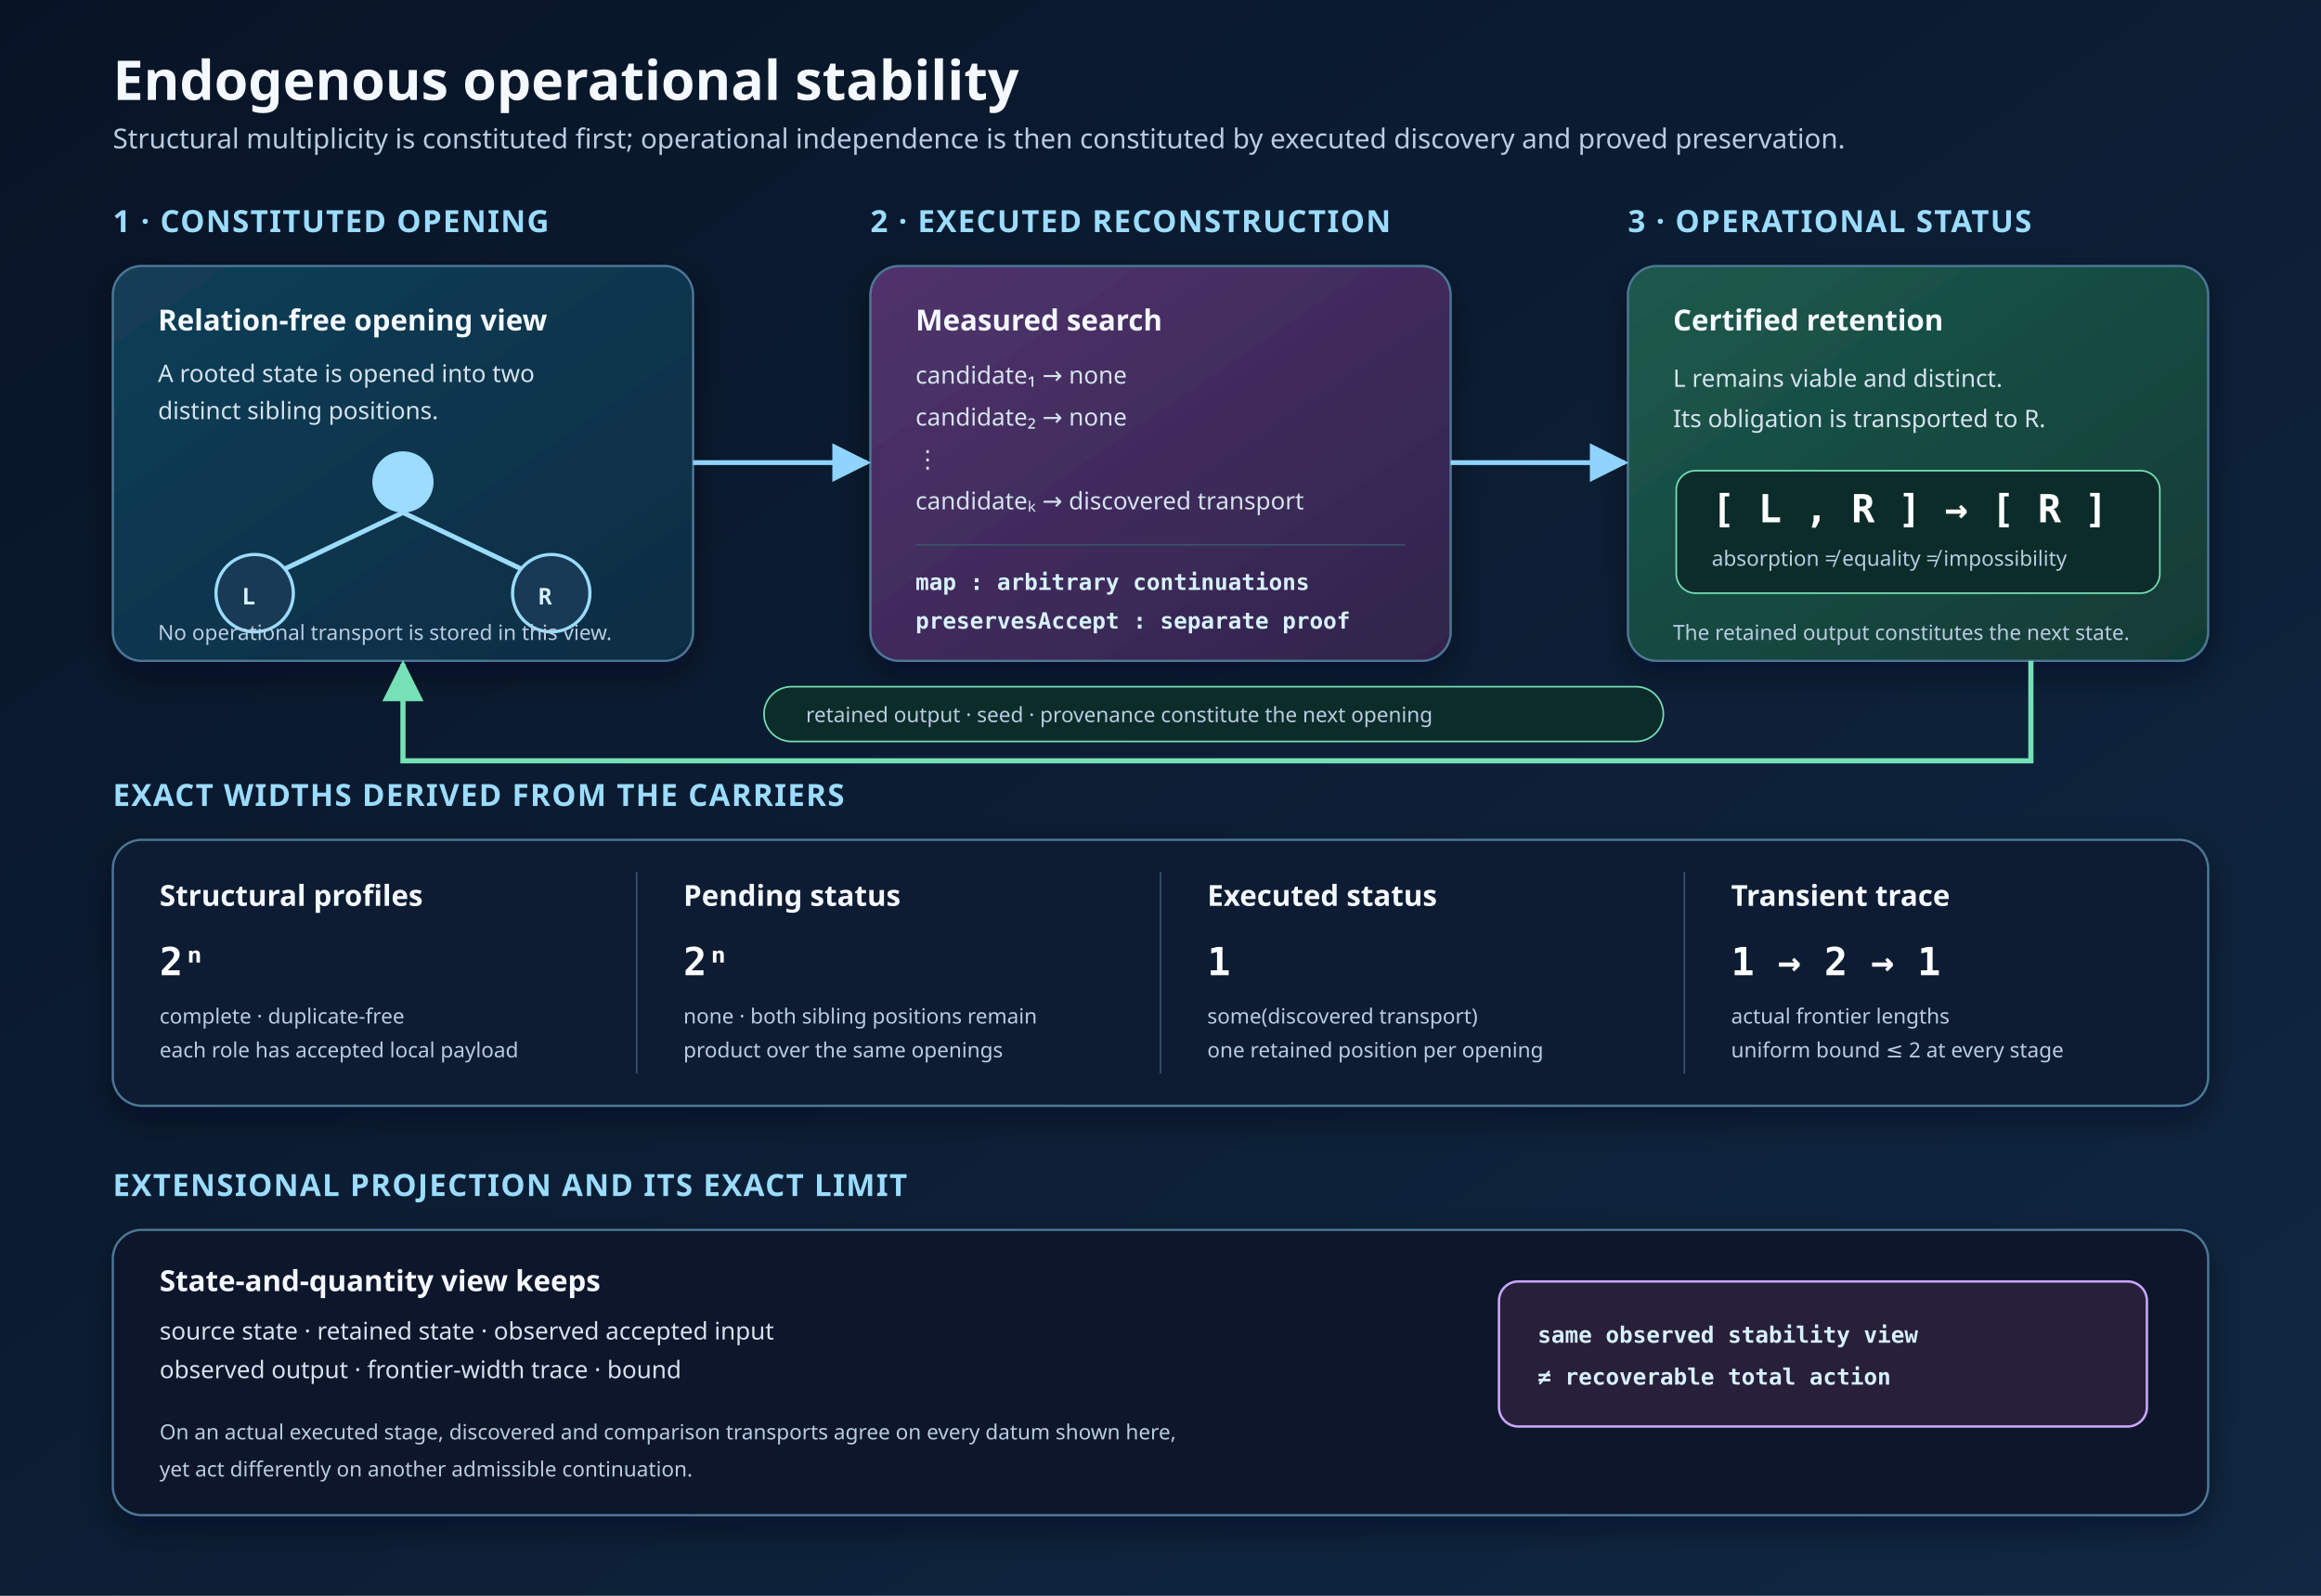
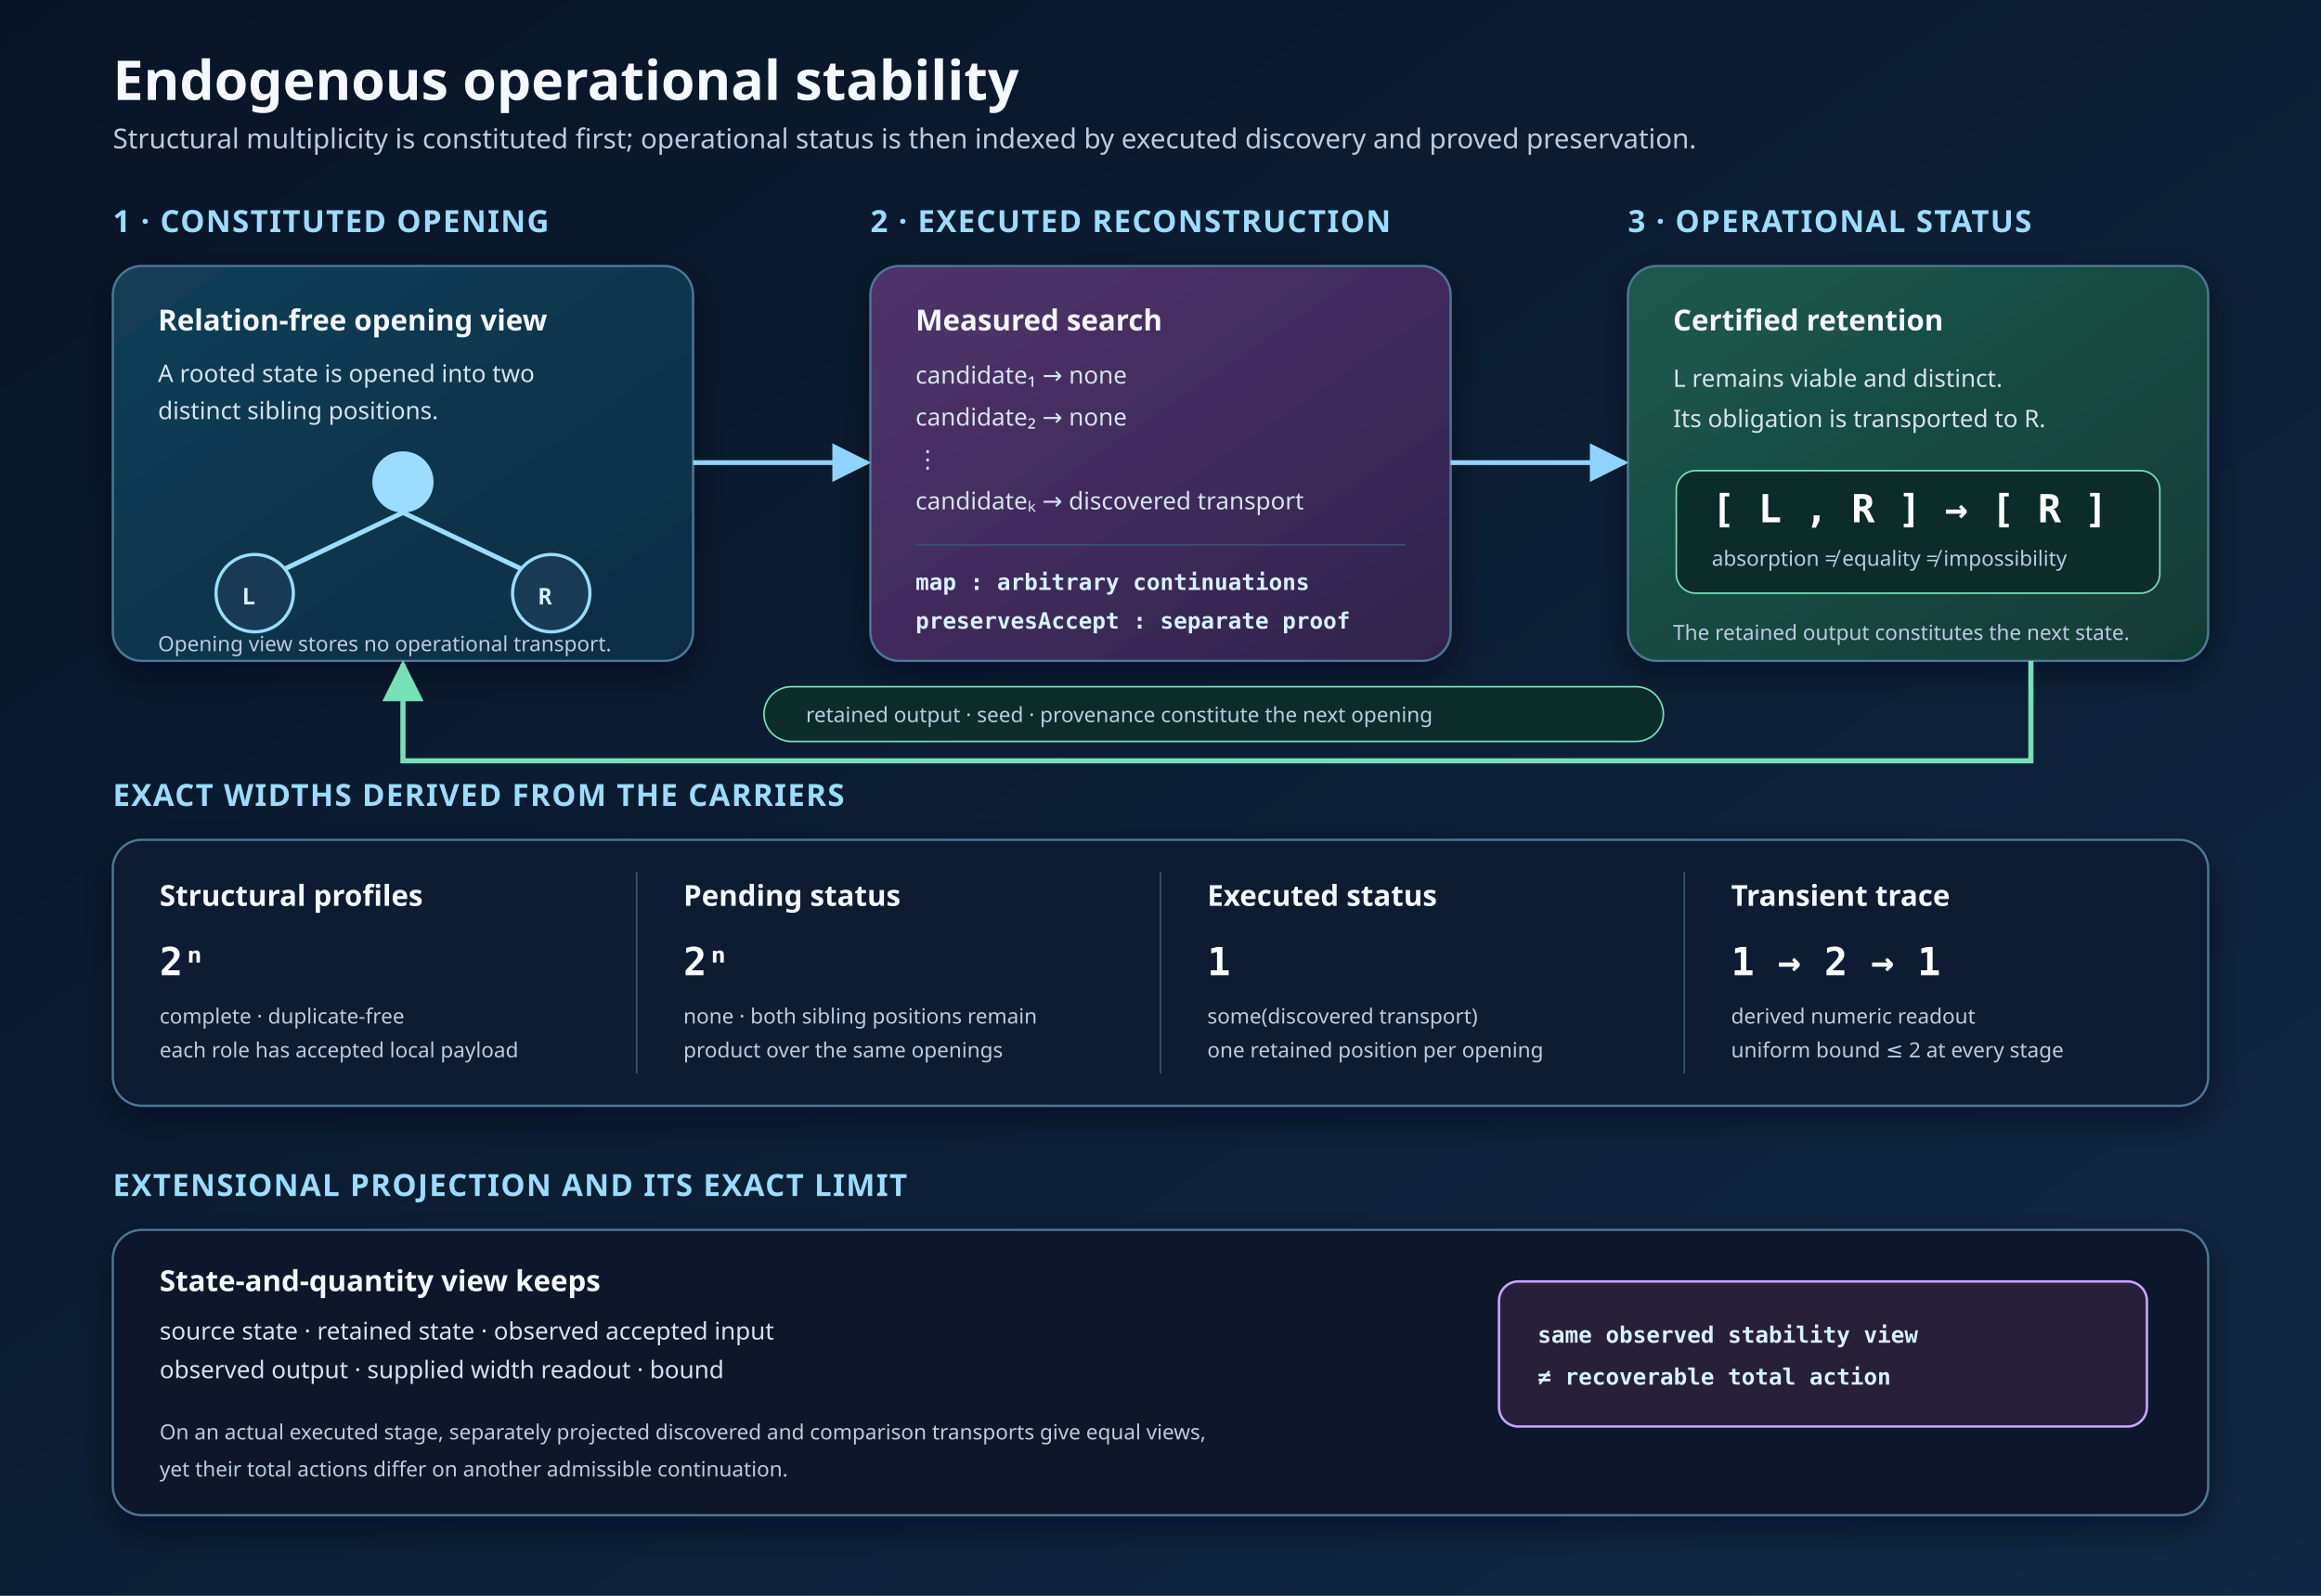
<svg xmlns="http://www.w3.org/2000/svg" width="1440" height="990" viewBox="0 0 1440 990" role="img" aria-labelledby="title desc">
  <defs>
    <linearGradient id="background" x1="0" y1="0" x2="1" y2="1">
      <stop offset="0" stop-color="#081426" />
      <stop offset="1" stop-color="#102843" />
    </linearGradient>
    <linearGradient id="constitutive" x1="0" y1="0" x2="1" y2="1">
      <stop offset="0" stop-color="#123f57" />
      <stop offset="1" stop-color="#0d2c43" />
    </linearGradient>
    <linearGradient id="executed" x1="0" y1="0" x2="1" y2="1">
      <stop offset="0" stop-color="#51336d" />
      <stop offset="1" stop-color="#2f244b" />
    </linearGradient>
    <linearGradient id="retained" x1="0" y1="0" x2="1" y2="1">
      <stop offset="0" stop-color="#1d5a4d" />
      <stop offset="1" stop-color="#113a35" />
    </linearGradient>
    <filter id="shadow" x="-20%" y="-20%" width="140%" height="140%">
      <feDropShadow dx="0" dy="8" stdDeviation="10" flood-color="#020914" flood-opacity="0.45" />
    </filter>
    <marker id="arrow" viewBox="0 0 10 10" refX="9" refY="5" markerWidth="8" markerHeight="8" orient="auto-start-reverse">
      <path d="M 0 0 L 10 5 L 0 10 z" fill="#8fd3ff" />
    </marker>
    <marker id="feedbackArrow" viewBox="0 0 10 10" refX="9" refY="5" markerWidth="8" markerHeight="8" orient="auto-start-reverse">
      <path d="M 0 0 L 10 5 L 0 10 z" fill="#76e0b7" />
    </marker>
    <style>
      .title { font: 700 34px system-ui, sans-serif; fill: #f4f8ff; }
      .subtitle { font: 400 17px system-ui, sans-serif; fill: #b9cce1; }
      .section { font: 700 19px system-ui, sans-serif; letter-spacing: .8px; fill: #9bdcff; }
      .label { font: 650 18px system-ui, sans-serif; fill: #f4f8ff; }
      .body { font: 400 15px system-ui, sans-serif; fill: #d5e2ef; }
      .small { font: 400 13px system-ui, sans-serif; fill: #b9cce1; }
      .metric { font: 750 24px ui-monospace, SFMono-Regular, Consolas, monospace; fill: #ffffff; }
      .mono { font: 600 14px ui-monospace, SFMono-Regular, Consolas, monospace; fill: #d7f1ff; }
      .card { stroke: #4d7795; stroke-width: 1.4; rx: 18; filter: url(#shadow); }
      .arrow { fill: none; stroke: #8fd3ff; stroke-width: 3; marker-end: url(#arrow); }
      .feedback { fill: none; stroke: #76e0b7; stroke-width: 3.2; marker-end: url(#feedbackArrow); }
      .divider { stroke: #38536c; stroke-width: 1; }
    </style>
  </defs>
  <rect width="1440" height="990" fill="url(#background)" />
  <text x="70" y="62" class="title">Endogenous operational stability</text>
-   <text x="70" y="92" class="subtitle">Structural multiplicity is constituted first; operational independence is then constituted by executed discovery and proved preservation.</text>
+   <text x="70" y="92" class="subtitle">Structural multiplicity is constituted first; operational status is then indexed by executed discovery and proved preservation.</text>
  <text x="70" y="144" class="section">1 · CONSTITUTED OPENING</text>
  <rect x="70" y="165" width="360" height="245" fill="url(#constitutive)" class="card" />
  <text x="98" y="205" class="label">Relation-free opening view</text>
  <text x="98" y="237" class="body">A rooted state is opened into two</text>
  <text x="98" y="260" class="body">distinct sibling positions.</text>
  <circle cx="250" cy="299" r="19" fill="#9bdcff" />
  <path d="M250 318 L166 358 M250 318 L334 358" stroke="#9bdcff" stroke-width="3" fill="none" />
  <circle cx="158" cy="368" r="24" fill="#183a54" stroke="#9bdcff" stroke-width="2" />
  <circle cx="342" cy="368" r="24" fill="#183a54" stroke="#9bdcff" stroke-width="2" />
  <text x="150" y="375" class="mono">L</text>
  <text x="334" y="375" class="mono">R</text>
-   <text x="98" y="397" class="small">No operational transport is stored in this view.</text>
+   <text x="98" y="404" class="small">Opening view stores no operational transport.</text>
  <text x="540" y="144" class="section">2 · EXECUTED RECONSTRUCTION</text>
  <rect x="540" y="165" width="360" height="245" fill="url(#executed)" class="card" />
  <text x="568" y="205" class="label">Measured search</text>
  <text x="568" y="238" class="body">candidate₁ → none</text>
  <text x="568" y="264" class="body">candidate₂ → none</text>
  <text x="568" y="290" class="body">⋮</text>
  <text x="568" y="316" class="body">candidateₖ → discovered transport</text>
  <line x1="568" y1="338" x2="872" y2="338" class="divider" />
  <text x="568" y="366" class="mono">map : arbitrary continuations</text>
  <text x="568" y="390" class="mono">preservesAccept : separate proof</text>
  <text x="1010" y="144" class="section">3 · OPERATIONAL STATUS</text>
  <rect x="1010" y="165" width="360" height="245" fill="url(#retained)" class="card" />
  <text x="1038" y="205" class="label">Certified retention</text>
  <text x="1038" y="240" class="body">L remains viable and distinct.</text>
  <text x="1038" y="265" class="body">Its obligation is transported to R.</text>
  <rect x="1040" y="292" width="300" height="76" rx="12" fill="#0c2c2a" stroke="#76e0b7" />
  <text x="1062" y="324" class="metric">[ L , R ] → [ R ]</text>
  <text x="1062" y="351" class="small">absorption ≠ equality ≠ impossibility</text>
  <text x="1038" y="397" class="small">The retained output constitutes the next state.</text>
  <path d="M430 287 C470 287 500 287 538 287" class="arrow" />
  <path d="M900 287 C940 287 970 287 1008 287" class="arrow" />
  <text x="70" y="500" class="section">EXACT WIDTHS DERIVED FROM THE CARRIERS</text>
  <rect x="70" y="521" width="1300" height="165" fill="#0c1d31" class="card" />
  <line x1="395" y1="541" x2="395" y2="666" class="divider" />
  <line x1="720" y1="541" x2="720" y2="666" class="divider" />
  <line x1="1045" y1="541" x2="1045" y2="666" class="divider" />
  <text x="99" y="562" class="label">Structural profiles</text>
  <text x="99" y="605" class="metric">2ⁿ</text>
  <text x="99" y="635" class="small">complete · duplicate-free</text>
  <text x="99" y="656" class="small">each role has accepted local payload</text>
  <text x="424" y="562" class="label">Pending status</text>
  <text x="424" y="605" class="metric">2ⁿ</text>
  <text x="424" y="635" class="small">none · both sibling positions remain</text>
  <text x="424" y="656" class="small">product over the same openings</text>
  <text x="749" y="562" class="label">Executed status</text>
  <text x="749" y="605" class="metric">1</text>
  <text x="749" y="635" class="small">some(discovered transport)</text>
  <text x="749" y="656" class="small">one retained position per opening</text>
  <text x="1074" y="562" class="label">Transient trace</text>
  <text x="1074" y="605" class="metric">1 → 2 → 1</text>
-   <text x="1074" y="635" class="small">actual frontier lengths</text>
+   <text x="1074" y="635" class="small">derived numeric readout</text>
  <text x="1074" y="656" class="small">uniform bound ≤ 2 at every stage</text>
  <path d="M1260 410 L1260 472 L250 472 L250 412" class="feedback" />
  <rect x="474" y="426" width="558" height="34" rx="17" fill="#0c2c2a" stroke="#76e0b7" stroke-width="1" />
  <text x="500" y="448" class="small" fill="#76e0b7">retained output · seed · provenance constitute the next opening</text>
  <text x="70" y="742" class="section">EXTENSIONAL PROJECTION AND ITS EXACT LIMIT</text>
  <rect x="70" y="763" width="1300" height="177" fill="#10192b" class="card" />
  <text x="99" y="801" class="label">State-and-quantity view keeps</text>
  <text x="99" y="831" class="body">source state · retained state · observed accepted input</text>
-   <text x="99" y="855" class="body">observed output · frontier-width trace · bound</text>
-   <text x="99" y="893" class="small">On an actual executed stage, discovered and comparison transports agree on every datum shown here,</text>
-   <text x="99" y="916" class="small">yet act differently on another admissible continuation.</text>
+   <text x="99" y="855" class="body">observed output · supplied width readout · bound</text>
+   <text x="99" y="893" class="small">On an actual executed stage, separately projected discovered and comparison transports give equal views,</text>
+   <text x="99" y="916" class="small">yet their total actions differ on another admissible continuation.</text>
  <rect x="930" y="795" width="402" height="90" rx="12" fill="#281f3a" stroke="#c8a6ff" stroke-width="1.5" />
  <text x="954" y="833" class="mono">same observed stability view</text>
  <text x="954" y="859" class="mono">≠ recoverable total action</text>
</svg>
